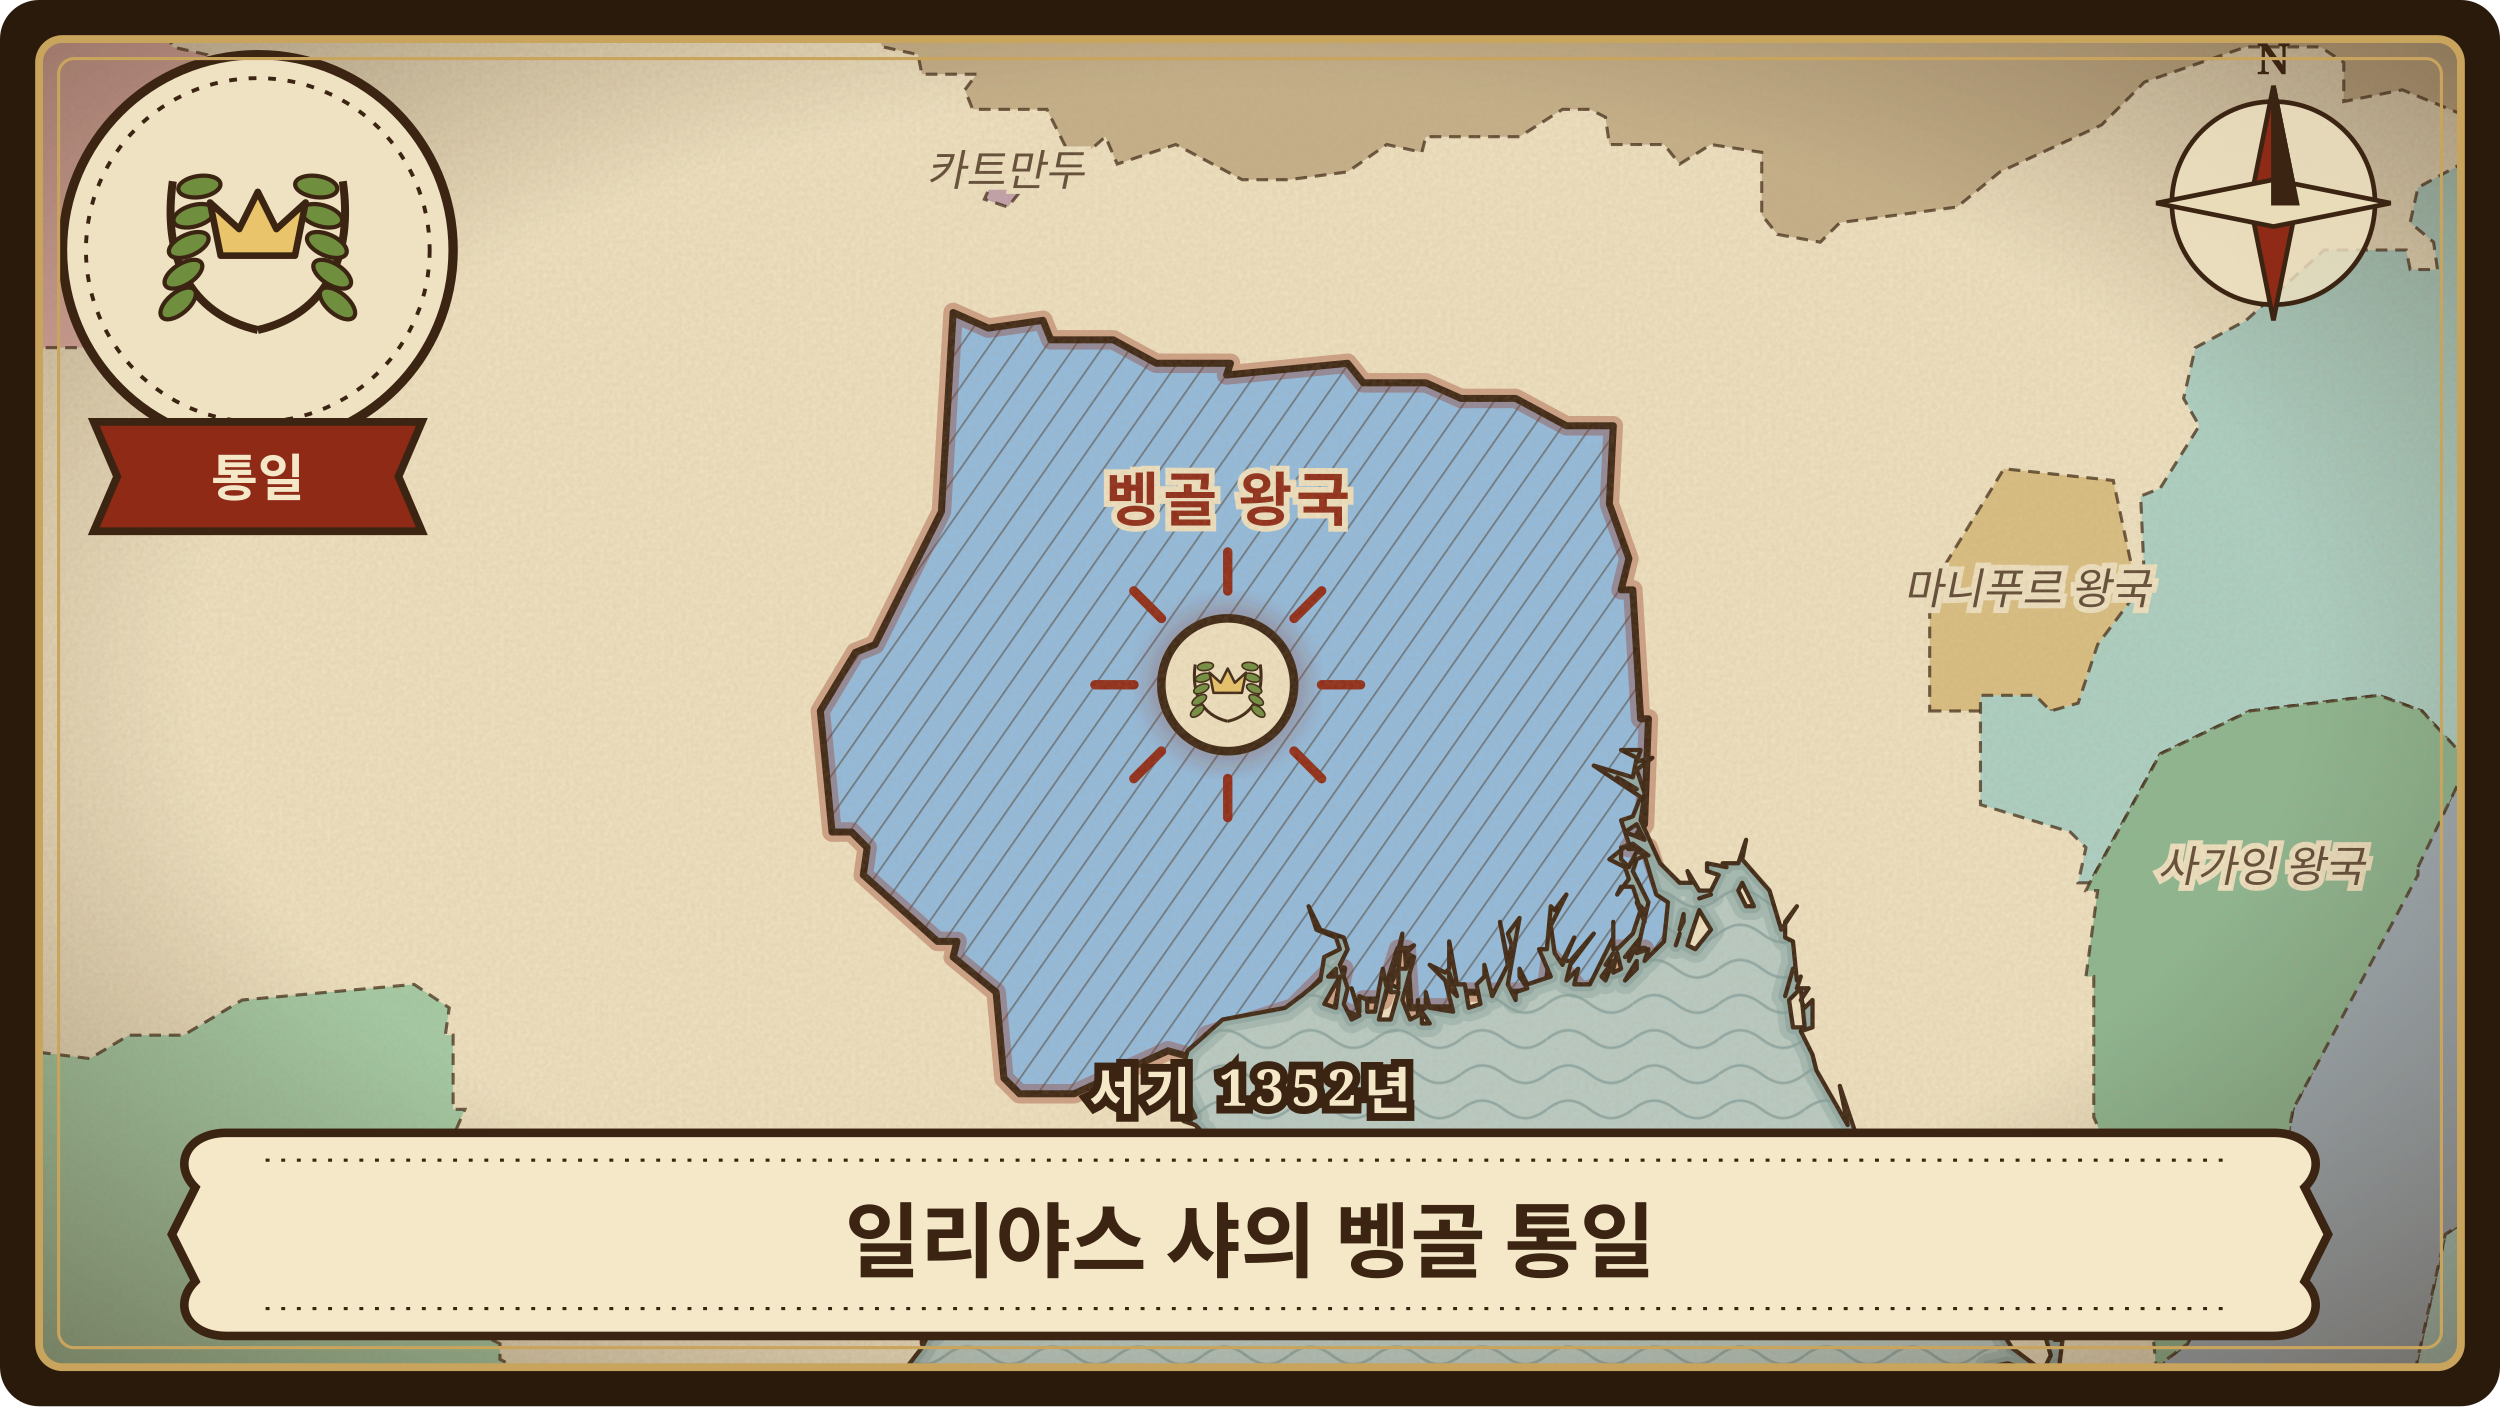
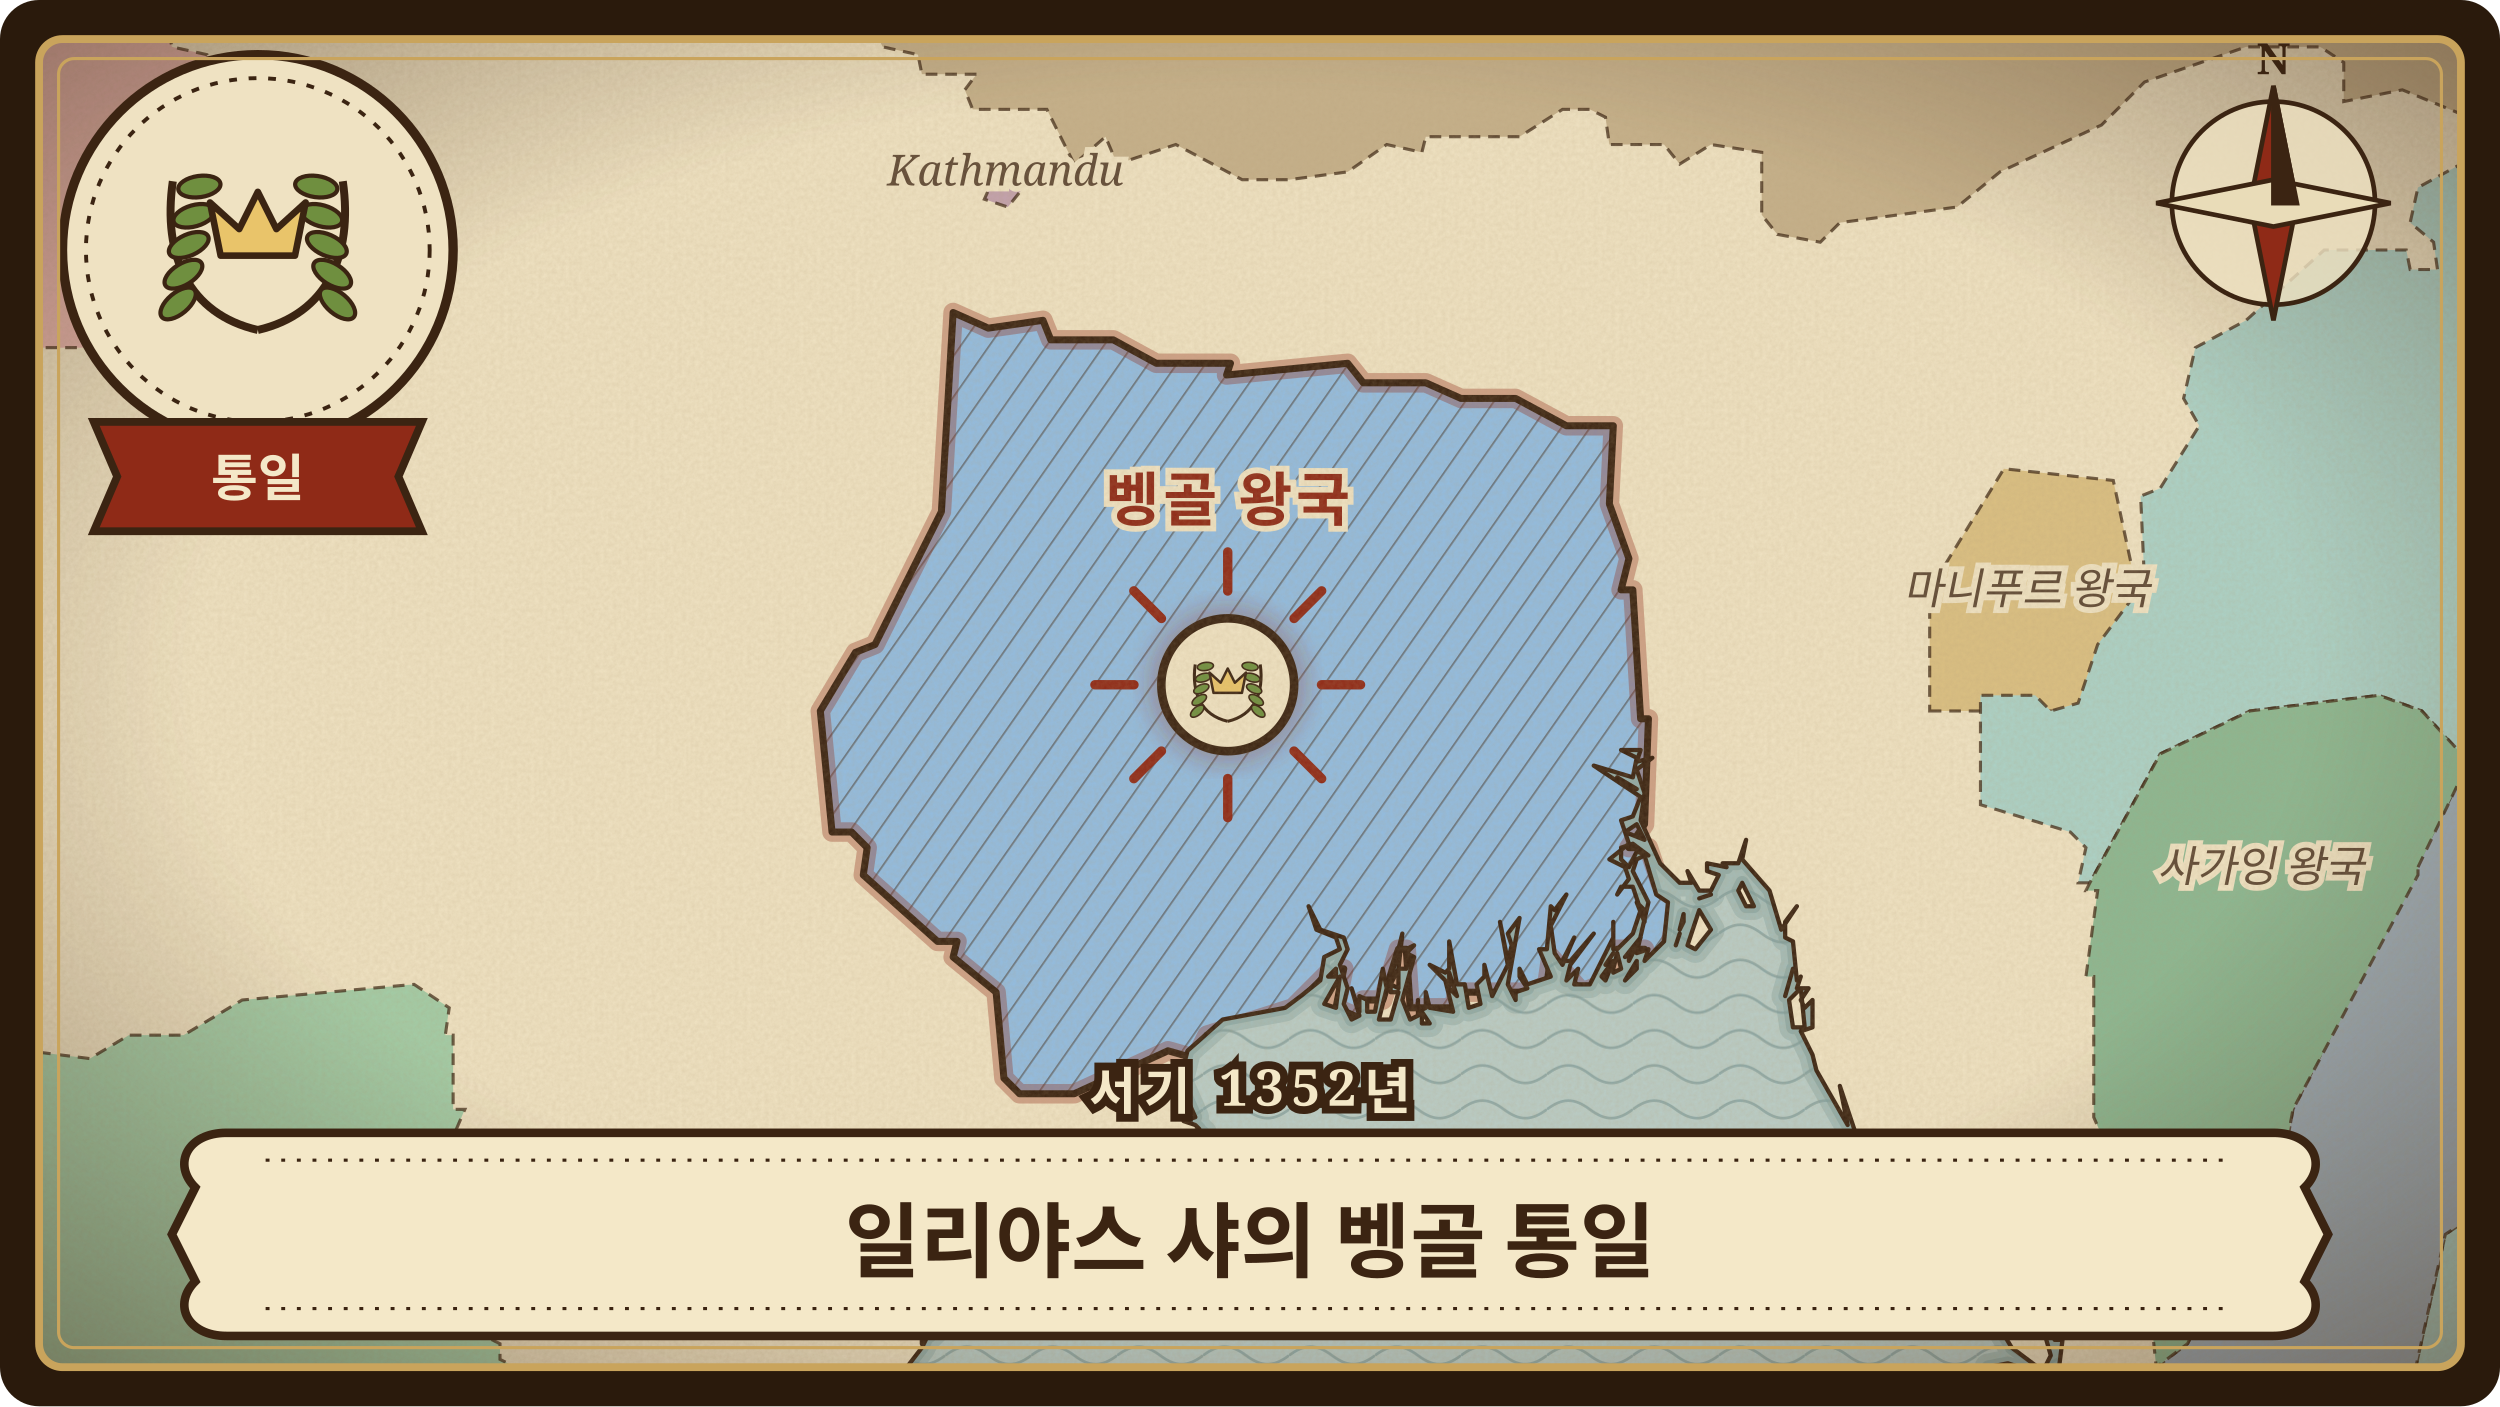
<svg xmlns="http://www.w3.org/2000/svg" viewBox="0 0 640 360" width="640" height="360" role="img" aria-label="일리야스 샤의 벵골 통일">
  <defs>
    <clipPath id="frame-ilyas-shah-bengal-unification">
      <rect x="10" y="10" width="620" height="340" rx="6" />
    </clipPath>
    <pattern id="waves-ilyas-shah-bengal-unification" width="22" height="9" patternUnits="userSpaceOnUse">
      <path d="M0 5 C4 2 7 2 11 5 C15 8 18 8 22 5" fill="none" stroke="#6f8f8f" stroke-width="0.7" stroke-opacity="0.55" />
    </pattern>
    <pattern id="hatch-ilyas-shah-bengal-unification" width="6" height="6" patternUnits="userSpaceOnUse" patternTransform="rotate(35)">
      <path d="M0 0 L0 6" stroke="#3b2412" stroke-width="0.9" stroke-opacity="0.45" />
    </pattern>
    <filter id="paper-ilyas-shah-bengal-unification" x="0" y="0" width="100%" height="100%">
      <feTurbulence type="fractalNoise" baseFrequency="0.9" numOctaves="3" seed="72" result="noise" />
      <feColorMatrix in="noise" type="matrix" values="0 0 0 0 0.45  0 0 0 0 0.33  0 0 0 0 0.18  0 0 0 0.22 0" />
    </filter>
    <radialGradient id="vignette-ilyas-shah-bengal-unification" cx="50%" cy="48%" r="70%">
      <stop offset="60%" stop-color="#3b2412" stop-opacity="0" />
      <stop offset="100%" stop-color="#3b2412" stop-opacity="0.45" />
    </radialGradient>
    <filter id="glow-ilyas-shah-bengal-unification">
      <feGaussianBlur stdDeviation="3" />
    </filter>
    <path id="land-ilyas-shah-bengal-unification" d="M-24 -24L-24 384L195 384L196 381L201 377L217 369L224 361L221 362L226 358L236 345L237 343L236 344L236 341L238 342L250 330L262 323L255 327L253 326L256 326L257 323L252 324L250 327L252 328L248 330L248 328L253 320L258 316L262 317L262 321L258 323L259 324L278 318L287 314L281 310L280 308L288 313L291 307L299 302L297 303L301 299L298 301L299 297L308 290L305 290L307 289L306 288L303 287L306 286L302 277L304 269L313 261L329 258L333 255L338 251L339 245L343 243L342 240L337 238L335 232L338 238L344 240L345 243L343 247L345 253L344 257L346 261L348 260L346 253L348 259L348 255L350 256L350 259L352 259L354 248L355 253L353 261L356 261L358 254L356 254L356 251L359 239L358 248L360 248L361 245L360 243L362 242L360 244L362 245L359 256L361 261L363 260L363 256L363 259L365 258L365 254L366 258L372 259L370 251L366 247L370 249L371 248L371 241L373 252L375 252L376 258L379 257L378 252L380 250L380 247L382 255L386 247L384 236L386 246L387 242L386 239L389 235L386 252L388 256L388 254L391 253L389 250L389 248L391 252L397 250L394 243L396 243L397 232L398 233L401 229L397 237L398 244L400 247L403 240L400 246L402 246L408 239L402 247L401 251L404 248L403 252L407 252L413 240L413 236L413 243L414 243L418 239L420 233L418 227L415 227L414 229L417 225L416 222L412 220L417 216L415 210L418 209L420 204L408 196L418 199L419 194L415 192L420 192L419 195L423 194L419 197L421 203L420 210L425 221L430 226L433 226L432 223L435 228L438 228L440 224L437 223L437 221L442 222L441 221L445 221L447 215L446 220L453 228L456 238L460 232L457 236L457 240L459 241L460 251L461 250L460 253L463 253L461 256L462 258L464 256L464 263L461 264L464 270L465 274L473 288L471 278L475 290L479 293L486 304L485 294L483 290L487 298L489 296L489 300L492 302L487 306L491 308L495 302L496 294L495 299L496 301L497 299L497 300L494 308L498 306L497 308L493 309L498 318L499 319L498 315L498 313L502 319L498 310L503 311L505 309L506 312L506 310L507 314L511 313L512 317L517 315L513 320L513 322L518 321L516 322L518 324L519 321L519 324L517 325L523 331L525 331L525 333L520 338L514 335L511 332L510 333L509 335L515 345L523 351L525 347L523 340L525 341L526 339L528 333L526 343L528 343L527 351L529 352L530 350L532 355L534 355L530 355L538 369L536 369L536 370L539 371L540 374L541 384L664 384L664 -24ZM339 257L342 258L343 250L339 257ZM340 250L342 250L342 248L340 250ZM356 252L358 253L358 248L356 252ZM364 260L364 262L366 262L364 259L364 260ZM371 249L371 253L373 255L371 249ZM410 250L411 251L413 246L410 250ZM411 247L413 244L411 247ZM413 248L413 249L415 248L414 244L413 248ZM414 199L419 202L414 199ZM415 220L417 222L419 218L422 219L418 216L415 217L415 220ZM416 245L417 244L417 246L420 240L416 245ZM416 251L419 248L419 246L416 251ZM416 213L421 215L419 211L416 213ZM418 223L422 231L419 244L422 243L421 246L426 241L427 231L424 229L421 219L419 220L418 223ZM419 231L421 236L421 233L419 231ZM429 242L430 239L429 242ZM430 238L431 236L431 234L430 238ZM432 242L434 243L438 238L435 233L432 242ZM435 230L438 229L435 230ZM445 228L447 232L449 232L446 226L445 228ZM457 255L459 248L457 255ZM458 256L459 263L462 263L461 253L458 256ZM491 311L495 319L493 312L491 311ZM507 314L510 321L510 317L507 314ZM509 350L514 357L518 356L517 350L514 349L509 350ZM514 330L519 337L524 334L525 332L517 328L514 330Z" />
    <clipPath id="landclip-ilyas-shah-bengal-unification">
      <use href="#land-ilyas-shah-bengal-unification" />
    </clipPath>
    <path id="hl-ilyas-shah-bengal-unification-9" d="M315 93L296 93L285 87L269 87L267 82L253 84L244 80L241 131L224 165L219 167L210 182L213 213L218 213L222 217L221 224L240 241L245 241L244 245L255 254L257 276L261 280L275 280L299 269L306 271L309 265L331 258L341 248L344 248L342 258L349 261L349 256L354 256L358 243L360 243L361 258L372 258L373 254L392 254L396 252L397 245L405 254L410 252L414 243L421 243L420 248L427 245L430 228L425 226L422 217L417 217L421 211L422 184L420 184L418 151L415 151L417 143L412 129L413 109L401 109L388 102L374 102L365 98L349 98L345 93L314 96Z" />
  </defs>
  <rect width="640" height="360" rx="10" fill="#2a1a0c" />
  <g clip-path="url(#frame-ilyas-shah-bengal-unification)">
    <rect width="640" height="360" fill="#b9ccc6" />
    <rect width="640" height="360" fill="url(#waves-ilyas-shah-bengal-unification)" />
    <use href="#land-ilyas-shah-bengal-unification" fill="none" stroke="#7e9c98" stroke-width="7" stroke-opacity="0.35" stroke-linejoin="round" />
    <use href="#land-ilyas-shah-bengal-unification" fill="none" stroke="#7e9c98" stroke-width="3.5" stroke-opacity="0.5" stroke-linejoin="round" />
    <use href="#land-ilyas-shah-bengal-unification" fill="#efe2c2" stroke="none" />
    <g clip-path="url(#landclip-ilyas-shah-bengal-unification)">
      <path d="M494 182L532 182L547 151L541 123L513 120L494 151Z" fill="rgb(218,191,130)" stroke="#3b2412" stroke-width="0.8" stroke-opacity="0.75" stroke-dasharray="3 2" />
      <path d="M262 46L256 42L252 51L258 53L262 48Z" fill="rgb(194,161,172)" stroke="#3b2412" stroke-width="0.8" stroke-opacity="0.75" stroke-dasharray="3 2" />
      <path d="M638 367L633 367L634 363L643 361L646 357L648 325L654 321L664 321L664 52L660 53L656 42L632 30L630 42L619 48L617 57L623 62L624 69L617 69L616 64L595 64L575 82L562 89L559 102L563 109L553 125L548 127L549 149L537 165L532 180L525 182L521 178L507 178L507 206L530 213L534 217L532 226L535 226L553 193L576 182L609 178L620 182L638 202L639 213L643 217L640 235L643 235L636 299L633 299L632 312L626 316L616 361L624 367L624 382L643 378Z" fill="rgb(171,209,198)" stroke="#3b2412" stroke-width="0.8" stroke-opacity="0.75" stroke-dasharray="3 2" />
      <path d="M624 367L616 361L626 316L632 312L633 299L636 299L643 235L640 235L643 217L639 213L638 202L632 195L587 284L585 295L577 304L576 312L560 344L552 350L552 353L560 365L556 376L556 384L624 382Z" fill="rgb(157,173,184)" stroke="#3b2412" stroke-width="0.8" stroke-opacity="0.75" stroke-dasharray="3 2" />
      <path d="M619 222L632 195L620 182L609 178L576 182L553 193L535 226L534 228L537 228L534 250L536 250L536 286L552 323L548 331L550 331L552 350L560 344L576 312L577 304L585 295L587 284L619 224Z" fill="rgb(139,183,145)" stroke="#3b2412" stroke-width="0.8" stroke-opacity="0.75" stroke-dasharray="3 2" />
      <path d="M664 321L654 321L648 325L646 357L643 361L634 363L633 367L638 367L643 380L659 378L664 373Z" fill="rgb(204,192,128)" stroke="#3b2412" stroke-width="0.8" stroke-opacity="0.75" stroke-dasharray="3 2" />
      <path d="M6 -24L5 -20L9 -16L14 -16L29 3L43 7L44 12L53 14L55 19L72 28L79 28L87 37L82 51L72 60L65 71L42 80L39 84L35 82L27 89L11 89L-2 93L-24 93L-24 -24Z" fill="rgb(226,176,168)" stroke="#3b2412" stroke-width="0.8" stroke-opacity="0.75" stroke-dasharray="3 2" />
      <path d="M664 -24L664 52L660 53L656 42L632 30L615 23L600 26L600 16L594 12L575 12L549 21L538 32L512 44L501 53L471 57L466 62L455 60L451 55L451 39L438 37L430 42L426 37L412 37L411 30L407 28L400 28L389 35L365 35L364 39L355 37L345 44L330 46L318 46L301 37L286 42L283 35L275 42L268 28L249 28L247 23L250 19L236 19L235 14L226 12L221 3L200 -2L190 -11L165 -16L152 -24Z" fill="rgb(197,176,138)" stroke="#3b2412" stroke-width="0.8" stroke-opacity="0.75" stroke-dasharray="3 2" />
      <path d="M117 304L116 291L119 284L116 284L116 265L114 265L115 258L106 252L62 256L47 265L33 265L23 271L7 269L-24 274L-24 384L138 384L141 370L136 357L132 355L132 350L128 348L128 344L124 342L122 333L118 331L117 321L113 319L114 304Z" fill="rgb(162,204,166)" stroke="#3b2412" stroke-width="0.8" stroke-opacity="0.75" stroke-dasharray="3 2" />
      <use href="#hl-ilyas-shah-bengal-unification-9" fill="rgb(146,188,224)" stroke="none" />
      <use href="#hl-ilyas-shah-bengal-unification-9" fill="url(#hatch-ilyas-shah-bengal-unification)" stroke="none" />
      <use href="#hl-ilyas-shah-bengal-unification-9" fill="none" stroke="#8f2a17" stroke-width="5" stroke-opacity="0.35" stroke-linejoin="round" />
      <use href="#hl-ilyas-shah-bengal-unification-9" fill="none" stroke="#3b2412" stroke-width="1.8" stroke-linejoin="round" />
    </g>
    <use href="#land-ilyas-shah-bengal-unification" fill="none" stroke="#3b2412" stroke-width="1.1" stroke-linejoin="round" />
    <text x="314.3" y="133.3" class="lbl hl">벵골 왕국</text>
    <text x="578.8" y="225.7" class="lbl">사가잉 왕국</text>
    <text x="518.9" y="154.6" class="lbl">마니푸르 왕국</text>
-     <text x="257.4" y="47.5" class="lbl">카트만두</text>
+     <text x="257.4" y="47.5" class="lbl">Kathmandu</text>
    <g transform="translate(314.3 175.3)">
      <path d="M0 -24 L0 -34" transform="rotate(0)" stroke="#8f2a17" stroke-width="2.4" stroke-linecap="round" />
      <path d="M0 -24 L0 -34" transform="rotate(45)" stroke="#8f2a17" stroke-width="2.4" stroke-linecap="round" />
      <path d="M0 -24 L0 -34" transform="rotate(90)" stroke="#8f2a17" stroke-width="2.4" stroke-linecap="round" />
      <path d="M0 -24 L0 -34" transform="rotate(135)" stroke="#8f2a17" stroke-width="2.4" stroke-linecap="round" />
      <path d="M0 -24 L0 -34" transform="rotate(180)" stroke="#8f2a17" stroke-width="2.4" stroke-linecap="round" />
      <path d="M0 -24 L0 -34" transform="rotate(225)" stroke="#8f2a17" stroke-width="2.4" stroke-linecap="round" />
      <path d="M0 -24 L0 -34" transform="rotate(270)" stroke="#8f2a17" stroke-width="2.4" stroke-linecap="round" />
      <path d="M0 -24 L0 -34" transform="rotate(315)" stroke="#8f2a17" stroke-width="2.4" stroke-linecap="round" />
      <circle r="20" fill="#8f2a17" fill-opacity="0.35" filter="url(#glow-ilyas-shah-bengal-unification)" />
      <circle r="17" fill="#efe2c2" stroke="#3b2412" stroke-width="2.2" />
      <g transform="translate(-13 -13) scale(0.26)">
        <path d="M50 86 C24 80 14 58 18 30" fill="none" stroke="#3b2412" stroke-width="3" />
        <path d="M50 86 C76 80 86 58 82 30" fill="none" stroke="#3b2412" stroke-width="3" />
        <ellipse cx="20" cy="76" rx="8" ry="4" transform="rotate(-40 20 76)" fill="#6f8f3f" stroke="#3b2412" stroke-width="1.6" />
        <ellipse cx="80" cy="76" rx="8" ry="4" transform="rotate(40 80 76)" fill="#6f8f3f" stroke="#3b2412" stroke-width="1.6" />
        <ellipse cx="22" cy="65" rx="8" ry="4" transform="rotate(-32 22 65)" fill="#6f8f3f" stroke="#3b2412" stroke-width="1.6" />
        <ellipse cx="78" cy="65" rx="8" ry="4" transform="rotate(32 78 65)" fill="#6f8f3f" stroke="#3b2412" stroke-width="1.6" />
        <ellipse cx="24" cy="54" rx="8" ry="4" transform="rotate(-24 24 54)" fill="#6f8f3f" stroke="#3b2412" stroke-width="1.6" />
        <ellipse cx="76" cy="54" rx="8" ry="4" transform="rotate(24 76 54)" fill="#6f8f3f" stroke="#3b2412" stroke-width="1.6" />
        <ellipse cx="26" cy="43" rx="8" ry="4" transform="rotate(-16 26 43)" fill="#6f8f3f" stroke="#3b2412" stroke-width="1.6" />
        <ellipse cx="74" cy="43" rx="8" ry="4" transform="rotate(16 74 43)" fill="#6f8f3f" stroke="#3b2412" stroke-width="1.6" />
        <ellipse cx="28" cy="32" rx="8" ry="4" transform="rotate(-8 28 32)" fill="#6f8f3f" stroke="#3b2412" stroke-width="1.6" />
        <ellipse cx="72" cy="32" rx="8" ry="4" transform="rotate(8 72 32)" fill="#6f8f3f" stroke="#3b2412" stroke-width="1.6" />
        <path d="M36 58 L32 38 L43 48 L50 34 L57 48 L68 38 L64 58 Z" fill="#e9c46a" stroke="#3b2412" stroke-width="2.5" stroke-linejoin="round" />
      </g>
    </g>
    <rect width="640" height="360" filter="url(#paper-ilyas-shah-bengal-unification)" />
    <rect width="640" height="360" fill="url(#vignette-ilyas-shah-bengal-unification)" />
    <g transform="translate(582 52)" stroke="#3b2412" stroke-width="1.2">
      <circle r="26" fill="#efe2c2" fill-opacity="0.8" />
      <path d="M0 -30 L6 0 L0 30 L-6 0 Z" fill="#8f2a17" />
      <path d="M-30 0 L0 6 L30 0 L0 -6 Z" fill="#e9dcb8" />
      <path d="M0 -30 L6 0 L0 0 Z" fill="#3b2412" />
      <text y="-33" class="compass">N</text>
    </g>
    <g transform="translate(66 64)">
      <circle r="50" fill="#efe2c2" stroke="#3b2412" stroke-width="2.4" />
      <circle r="44" fill="none" stroke="#3b2412" stroke-width="1" stroke-dasharray="2 3" />
      <g transform="translate(-34 -38) scale(0.68)">
        <path d="M50 86 C24 80 14 58 18 30" fill="none" stroke="#3b2412" stroke-width="3" />
        <path d="M50 86 C76 80 86 58 82 30" fill="none" stroke="#3b2412" stroke-width="3" />
        <ellipse cx="20" cy="76" rx="8" ry="4" transform="rotate(-40 20 76)" fill="#6f8f3f" stroke="#3b2412" stroke-width="1.6" />
        <ellipse cx="80" cy="76" rx="8" ry="4" transform="rotate(40 80 76)" fill="#6f8f3f" stroke="#3b2412" stroke-width="1.6" />
        <ellipse cx="22" cy="65" rx="8" ry="4" transform="rotate(-32 22 65)" fill="#6f8f3f" stroke="#3b2412" stroke-width="1.6" />
        <ellipse cx="78" cy="65" rx="8" ry="4" transform="rotate(32 78 65)" fill="#6f8f3f" stroke="#3b2412" stroke-width="1.6" />
        <ellipse cx="24" cy="54" rx="8" ry="4" transform="rotate(-24 24 54)" fill="#6f8f3f" stroke="#3b2412" stroke-width="1.6" />
        <ellipse cx="76" cy="54" rx="8" ry="4" transform="rotate(24 76 54)" fill="#6f8f3f" stroke="#3b2412" stroke-width="1.6" />
        <ellipse cx="26" cy="43" rx="8" ry="4" transform="rotate(-16 26 43)" fill="#6f8f3f" stroke="#3b2412" stroke-width="1.6" />
        <ellipse cx="74" cy="43" rx="8" ry="4" transform="rotate(16 74 43)" fill="#6f8f3f" stroke="#3b2412" stroke-width="1.6" />
        <ellipse cx="28" cy="32" rx="8" ry="4" transform="rotate(-8 28 32)" fill="#6f8f3f" stroke="#3b2412" stroke-width="1.6" />
        <ellipse cx="72" cy="32" rx="8" ry="4" transform="rotate(8 72 32)" fill="#6f8f3f" stroke="#3b2412" stroke-width="1.6" />
        <path d="M36 58 L32 38 L43 48 L50 34 L57 48 L68 38 L64 58 Z" fill="#e9c46a" stroke="#3b2412" stroke-width="2.5" stroke-linejoin="round" />
      </g>
      <path d="M-42 44 L42 44 L36 58 L42 72 L-42 72 L-36 58 Z" fill="#8f2a17" stroke="#3b2412" stroke-width="2" />
      <text y="63" class="kind">통일</text>
    </g>
    <g transform="translate(320 316)">
      <path d="M-262 -26 L262 -26 C272 -26 276 -18 270 -12 L276 0 L270 12 C276 18 272 26 262 26 L-262 26 C-272 26 -276 18 -270 12 L-276 0 L-270 -12 C-276 -18 -272 -26 -262 -26 Z" fill="#f4e8c8" stroke="#3b2412" stroke-width="2.2" />
      <path d="M-252 -19 L252 -19 M-252 19 L252 19" stroke="#3b2412" stroke-width="0.8" stroke-dasharray="1 3" />
      <text y="2" class="title" style="font-size:21px">일리야스 샤의 벵골 통일</text>
    </g>
    <text x="320" y="284" class="year">서기 1352년</text>
  </g>
  <rect x="10" y="10" width="620" height="340" rx="6" fill="none" stroke="#c9a45c" stroke-width="2" />
  <rect x="15" y="15" width="610" height="330" rx="4" fill="none" stroke="#c9a45c" stroke-width="0.8" />
  <style>
  text { font-family: 'Noto Serif KR', 'Nanum Myeongjo', 'AppleMyungjo', 'Batang', serif; text-anchor: middle; }
  .lbl { font-size: 11px; font-style: italic; fill: #3b2412; fill-opacity: 0.8; paint-order: stroke; stroke: #efe2c2; stroke-width: 3px; }
  .lbl.hl { font-size: 15px; font-weight: 700; font-style: normal; fill: #8f2a17; fill-opacity: 1; letter-spacing: 1px; }
  .title { font-weight: 800; fill: #3b2412; dominant-baseline: middle; }
  .year { font-size: 13px; font-weight: 700; fill: #f4e8c8; paint-order: stroke; stroke: #3b2412; stroke-width: 4px; letter-spacing: 2px; }
  .kind { font-size: 13px; font-weight: 800; fill: #f4e8c8; }
  .compass { font-size: 11px; font-weight: 700; fill: #3b2412; stroke: none; }
</style>
</svg>
